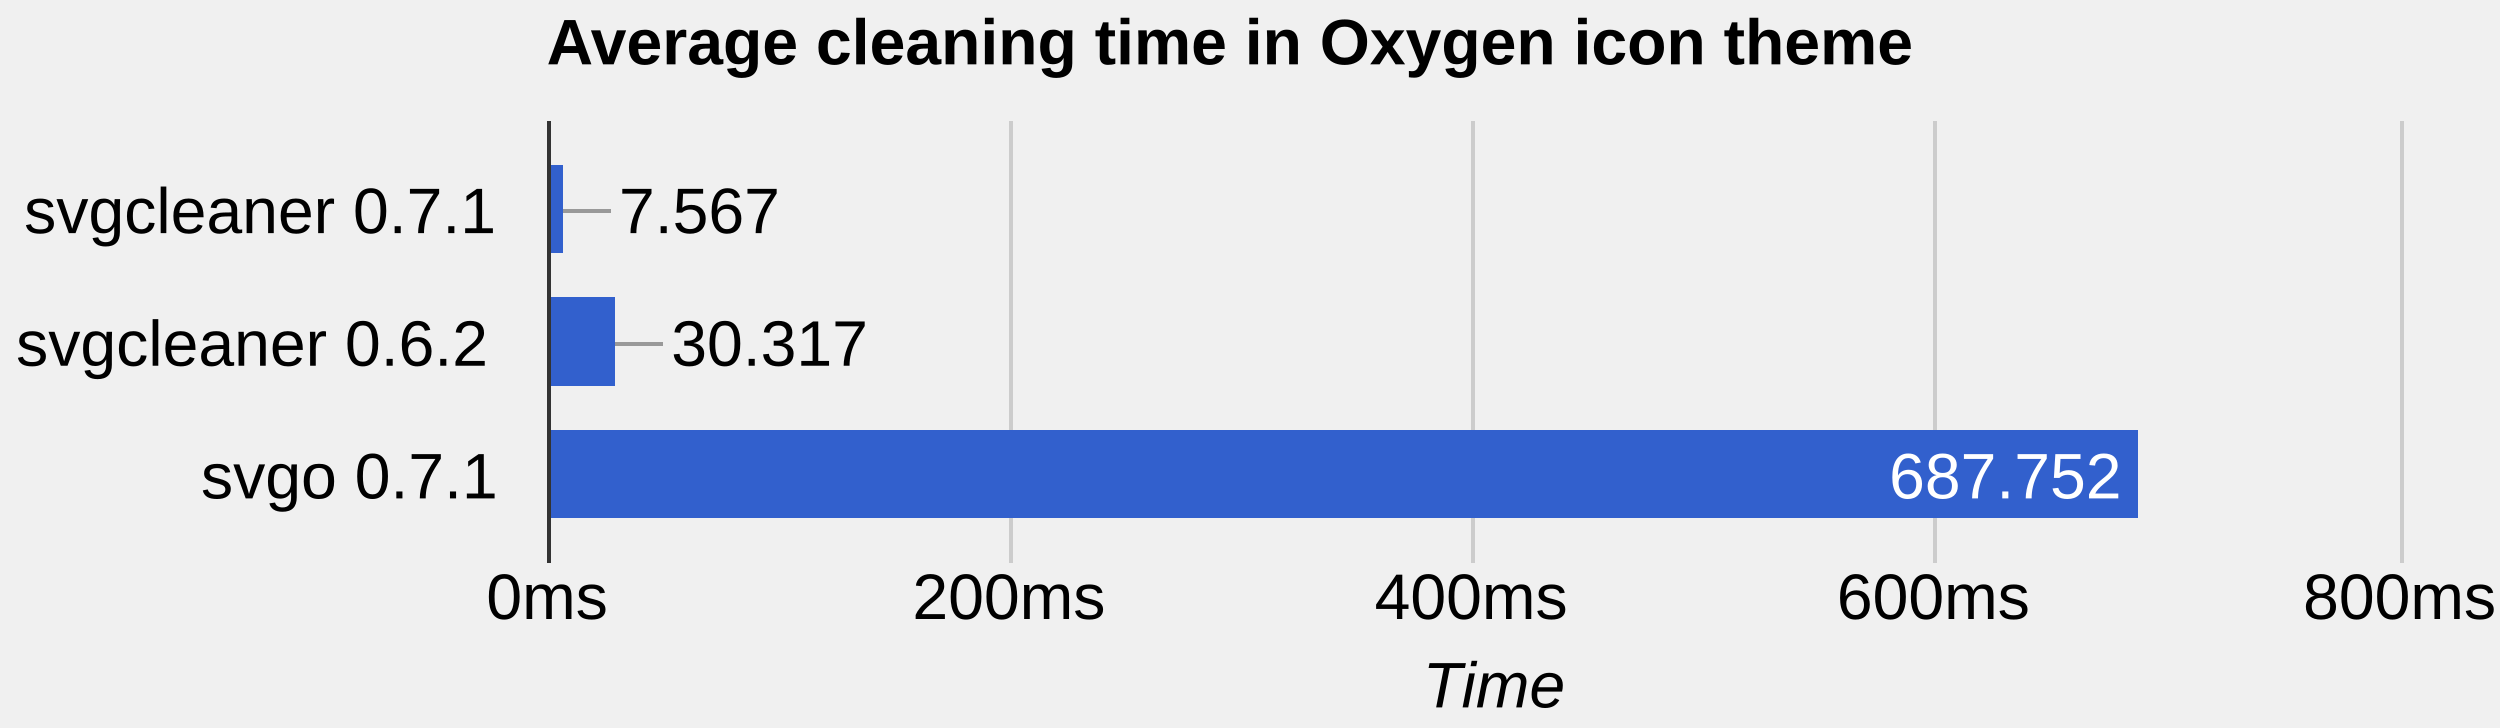
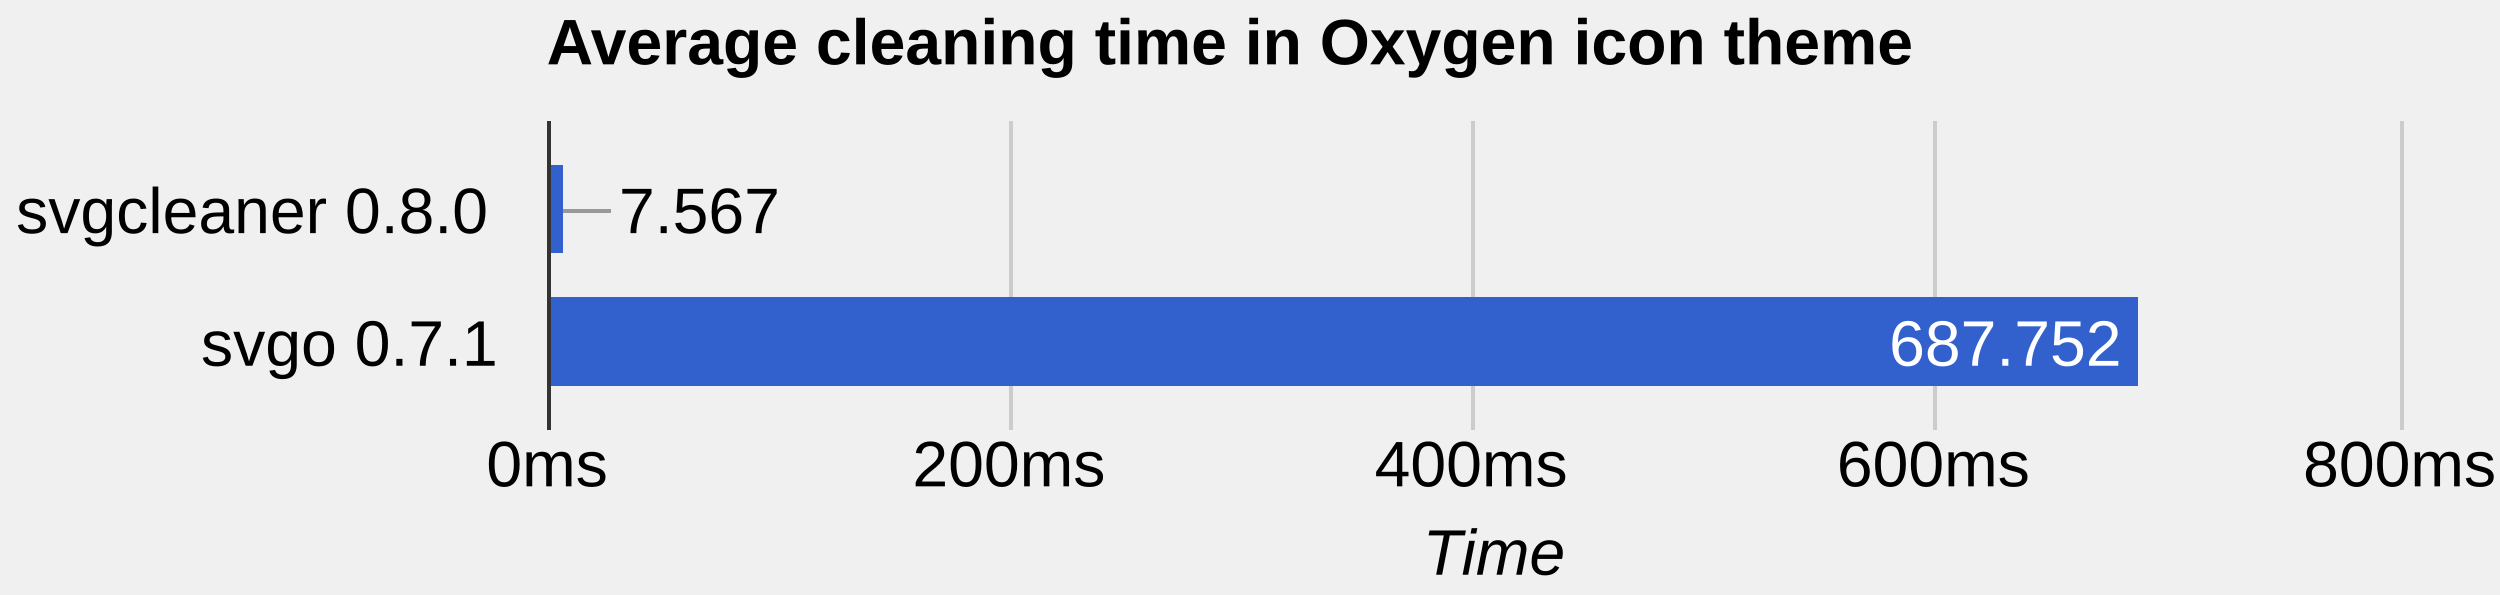
- <svg xmlns="http://www.w3.org/2000/svg" height="181" shape-rendering="crispEdges" width="622">
+ <svg xmlns="http://www.w3.org/2000/svg" height="148" shape-rendering="crispEdges" width="622">
  <text font-family="Arial" font-size="16" font-weight="bold" x="136" y="16">
        Average cleaning time in Oxygen icon theme
    </text>
-   <text font-family="Arial" font-size="16" x="6" y="58">
-         svgcleaner 0.7.1
+   <text font-family="Arial" font-size="16" x="4" y="58">
+         svgcleaner 0.8.0
    </text>
-   <text font-family="Arial" font-size="16" x="4" y="91">
-         svgcleaner 0.6.2
-     </text>
-   <text font-family="Arial" font-size="16" x="50" y="124">
+   <text font-family="Arial" font-size="16" x="50" y="91">
        svgo 0.7.1
    </text>
-   <rect fill="#ccc" height="110" width="1" x="136" y="30" />
-   <text fill="#000" font-family="Arial" font-size="16" x="121" y="154">
+   <rect fill="#ccc" height="77" width="1" x="136" y="30" />
+   <text fill="#000" font-family="Arial" font-size="16" x="121" y="121">
        0ms
    </text>
-   <rect fill="#ccc" height="110" width="1" x="251" y="30" />
-   <text fill="#000" font-family="Arial" font-size="16" x="227" y="154">
+   <rect fill="#ccc" height="77" width="1" x="251" y="30" />
+   <text fill="#000" font-family="Arial" font-size="16" x="227" y="121">
        200ms
    </text>
-   <rect fill="#ccc" height="110" width="1" x="366" y="30" />
-   <text fill="#000" font-family="Arial" font-size="16" x="342" y="154">
+   <rect fill="#ccc" height="77" width="1" x="366" y="30" />
+   <text fill="#000" font-family="Arial" font-size="16" x="342" y="121">
        400ms
    </text>
-   <rect fill="#ccc" height="110" width="1" x="481" y="30" />
-   <text fill="#000" font-family="Arial" font-size="16" x="457" y="154">
+   <rect fill="#ccc" height="77" width="1" x="481" y="30" />
+   <text fill="#000" font-family="Arial" font-size="16" x="457" y="121">
        600ms
    </text>
-   <rect fill="#ccc" height="110" width="1" x="597" y="30" />
-   <text fill="#000" font-family="Arial" font-size="16" x="573" y="154">
+   <rect fill="#ccc" height="77" width="1" x="597" y="30" />
+   <text fill="#000" font-family="Arial" font-size="16" x="573" y="121">
        800ms
    </text>
  <rect fill="#3260cd" height="22" width="4" x="136" y="41" />
  <rect fill="#999" height="1" width="12" x="140" y="52" />
  <text fill="#000" font-family="Arial" font-size="16" x="154" y="58">
        7.567
    </text>
-   <rect fill="#3260cd" height="22" width="17" x="136" y="74" />
-   <rect fill="#999" height="1" width="12" x="153" y="85" />
-   <text fill="#000" font-family="Arial" font-size="16" x="167" y="91">
-         30.317
-     </text>
-   <rect fill="#3260cd" height="22" width="396" x="136" y="107" />
-   <text fill="#fff" font-family="Arial" font-size="16" x="470" y="124">
+   <rect fill="#3260cd" height="22" width="396" x="136" y="74" />
+   <text fill="#fff" font-family="Arial" font-size="16" x="470" y="91">
        687.752
    </text>
-   <rect fill="#333" height="110" width="1" x="136" y="30" />
-   <text font-family="Arial" font-size="16" font-style="italic" x="354" y="176">
+   <rect fill="#333" height="77" width="1" x="136" y="30" />
+   <text font-family="Arial" font-size="16" font-style="italic" x="354" y="143">
        Time
    </text>
</svg>
